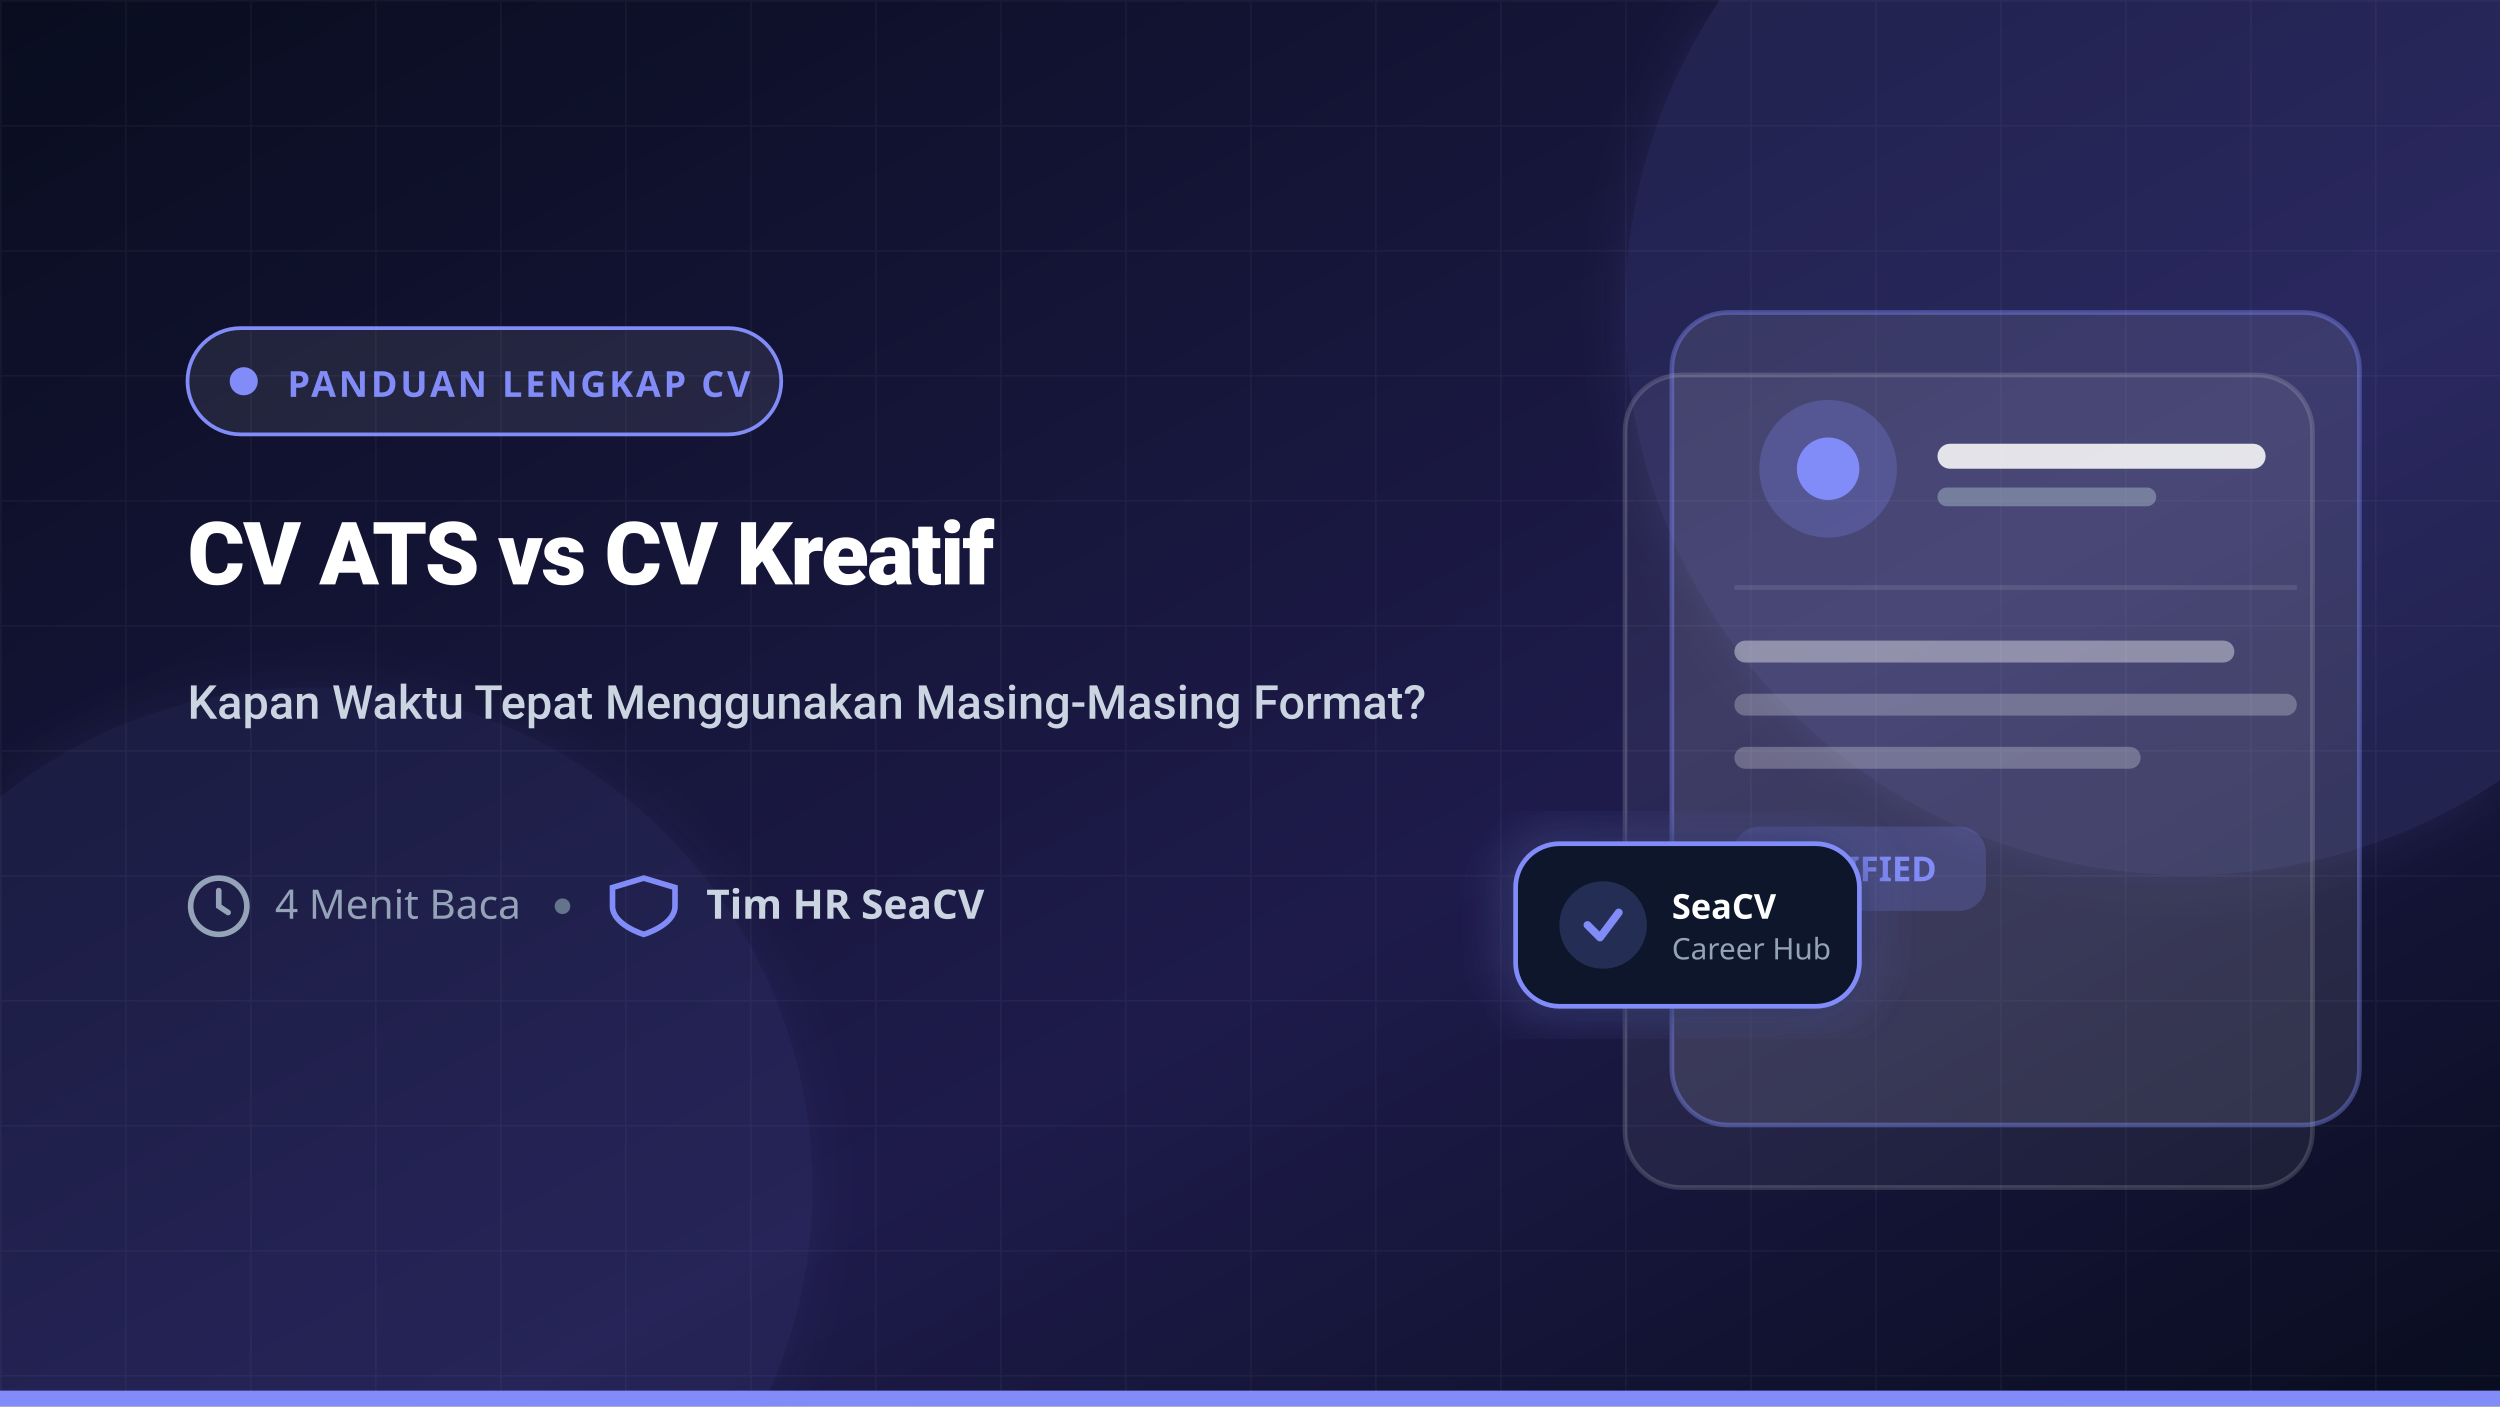
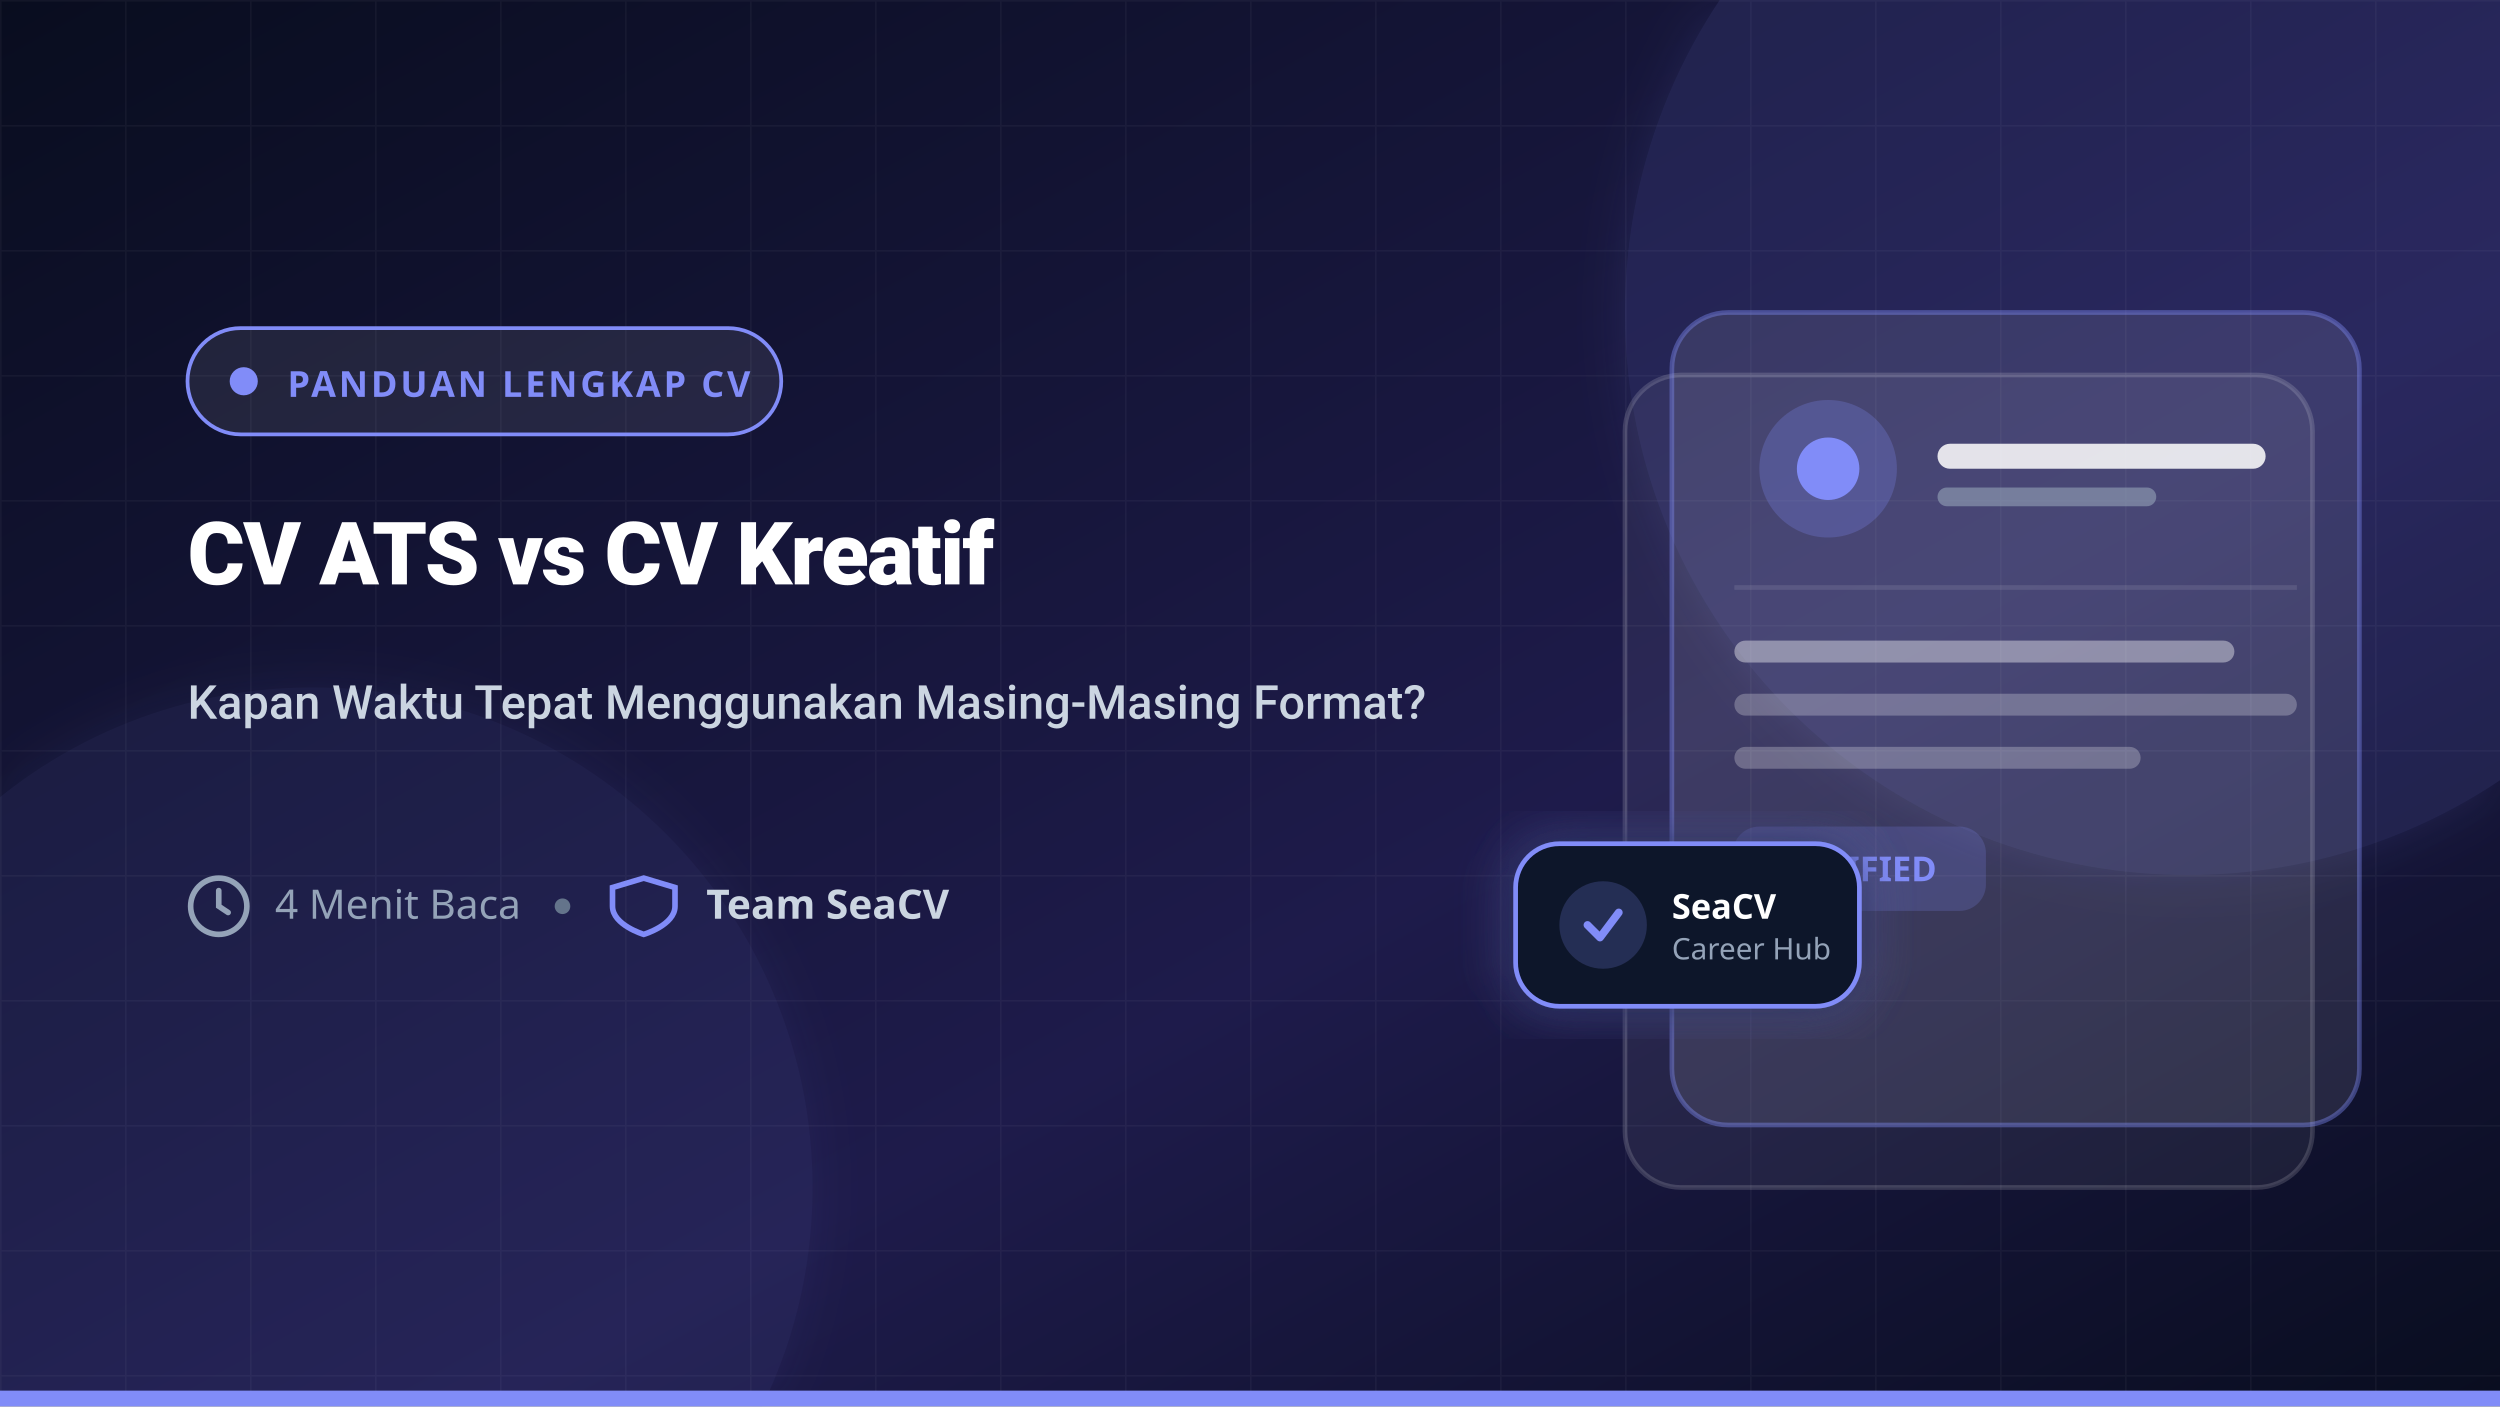
<svg xmlns="http://www.w3.org/2000/svg" viewBox="0 0 800 450" width="100%" height="100%">
  <defs>
    <linearGradient id="bgGrad_cv-ats-vs-kreatif.svg" x1="0%" y1="0%" x2="100%" y2="100%">
      <stop offset="0%" stop-color="#090d1f" />
      <stop offset="60%" stop-color="#1e1b4b" />
      <stop offset="100%" stop-color="#090d1f" />
    </linearGradient>
    <filter id="glow_cv-ats-vs-kreatif.svg" x="-20%" y="-20%" width="140%" height="140%">
      <feGaussianBlur stdDeviation="8" result="blur" />
      <feComposite in="SourceGraphic" in2="blur" operator="over" />
    </filter>
    <pattern id="grid_cv-ats-vs-kreatif.svg" width="40" height="40" patternUnits="userSpaceOnUse">
      <path d="M 40 0 L 0 0 0 40" fill="none" stroke="rgba(255,255,255,0.04)" stroke-width="1" />
    </pattern>
  </defs>
  <rect width="800" height="450" fill="url(#bgGrad_cv-ats-vs-kreatif.svg)" />
  <rect width="800" height="450" fill="url(#grid_cv-ats-vs-kreatif.svg)" />
  <circle cx="700" cy="100" r="180" fill="#818cf8" opacity="0.12" filter="url(#glow_cv-ats-vs-kreatif.svg)" />
  <circle cx="100" cy="380" r="160" fill="#818cf8" opacity="0.08" filter="url(#glow_cv-ats-vs-kreatif.svg)" />
  <g transform="translate(520, 100)">
    <rect x="0" y="20" width="220" height="260" rx="18" fill="rgba(255,255,255,0.06)" stroke="rgba(255,255,255,0.15)" stroke-width="1.5" />
    <rect x="15" y="0" width="220" height="260" rx="18" fill="rgba(255,255,255,0.09)" stroke="#818cf8" stroke-width="1.5" stroke-opacity="0.4" />
    <circle cx="65" cy="50" r="22" fill="#818cf8" opacity="0.25" />
    <circle cx="65" cy="50" r="10" fill="#818cf8" />
    <rect x="100" y="42" width="105" height="8" rx="4" fill="#ffffff" opacity="0.85" />
    <rect x="100" y="56" width="70" height="6" rx="3" fill="#94a3b8" opacity="0.6" />
    <line x1="35" y1="88" x2="215" y2="88" stroke="rgba(255,255,255,0.1)" stroke-width="1.5" />
    <rect x="35" y="105" width="160" height="7" rx="3.5" fill="#ffffff" opacity="0.4" />
    <rect x="35" y="122" width="180" height="7" rx="3.5" fill="#ffffff" opacity="0.25" />
    <rect x="35" y="139" width="130" height="7" rx="3.5" fill="#ffffff" opacity="0.25" />
    <rect x="35" y="165" width="80" height="26" rx="8" fill="#818cf8" opacity="0.2" stroke="#818cf8" stroke-width="1" />
    <text x="75" y="182" fill="#818cf8" font-family="system-ui, sans-serif" font-size="11" font-weight="bold" text-anchor="middle">VERIFIED</text>
    <g transform="translate(-35, 170)">
      <rect width="110" height="52" rx="14" fill="#0b132b" stroke="#818cf8" stroke-width="1.5" filter="url(#glow_cv-ats-vs-kreatif.svg)" />
      <circle cx="28" cy="26" r="14" fill="#818cf8" opacity="0.2" />
      <path d="M 23 26 L 27 30 L 33 22" fill="none" stroke="#818cf8" stroke-width="2.5" stroke-linecap="round" stroke-linejoin="round" />
      <text x="50" y="24" fill="#ffffff" font-family="system-ui, sans-serif" font-size="11" font-weight="700">SeaCV</text>
      <text x="50" y="37" fill="#94a3b8" font-family="system-ui, sans-serif" font-size="9.5">Career Hub</text>
    </g>
  </g>
  <g transform="translate(60, 105)">
    <rect x="0" y="0" width="190" height="34" rx="17" fill="rgba(255,255,255,0.08)" stroke="#818cf8" stroke-width="1.2" />
    <circle cx="18" cy="17" r="4.5" fill="#818cf8" />
    <text x="32" y="22" fill="#818cf8" font-family="system-ui, sans-serif" font-size="11.5" font-weight="800" letter-spacing="0.08em">PANDUAN LENGKAP CV</text>
    <text x="0" y="82" fill="#ffffff" font-family="system-ui, -apple-system, BlinkMacSystemFont, 'Segoe UI', Roboto, sans-serif" font-size="28" font-weight="800" letter-spacing="-0.02em">
      CV ATS vs CV Kreatif
    </text>
    <text x="0" y="125" fill="#cbd5e1" font-family="system-ui, -apple-system, BlinkMacSystemFont, 'Segoe UI', Roboto, sans-serif" font-size="15" font-weight="500">
      Kapan Waktu Tepat Menggunakan Masing-Masing Format?
    </text>
    <g transform="translate(0, 175)">
      <circle cx="10" cy="10" r="9" fill="none" stroke="#94a3b8" stroke-width="1.8" />
      <polyline points="10 5 10 10 13 12" fill="none" stroke="#94a3b8" stroke-width="1.8" stroke-linecap="round" />
      <text x="28" y="14" fill="#94a3b8" font-family="system-ui, sans-serif" font-size="13" font-weight="500">4 Menit Baca</text>
      <circle cx="120" cy="10" r="2.5" fill="#64748b" />
      <path d="M 136 4 L 146 1 L 156 4 L 156 10 C 156 16 146 19 146 19 C 146 19 136 16 136 10 Z" fill="none" stroke="#818cf8" stroke-width="1.8" />
-       <text x="166" y="14" fill="#cbd5e1" font-family="system-ui, sans-serif" font-size="13" font-weight="600">Tim HR SeaCV</text>
+       <text x="166" y="14" fill="#cbd5e1" font-family="system-ui, sans-serif" font-size="13" font-weight="600">Team SeaCV</text>
    </g>
  </g>
  <rect x="0" y="445" width="800" height="5" fill="#818cf8" />
</svg>
